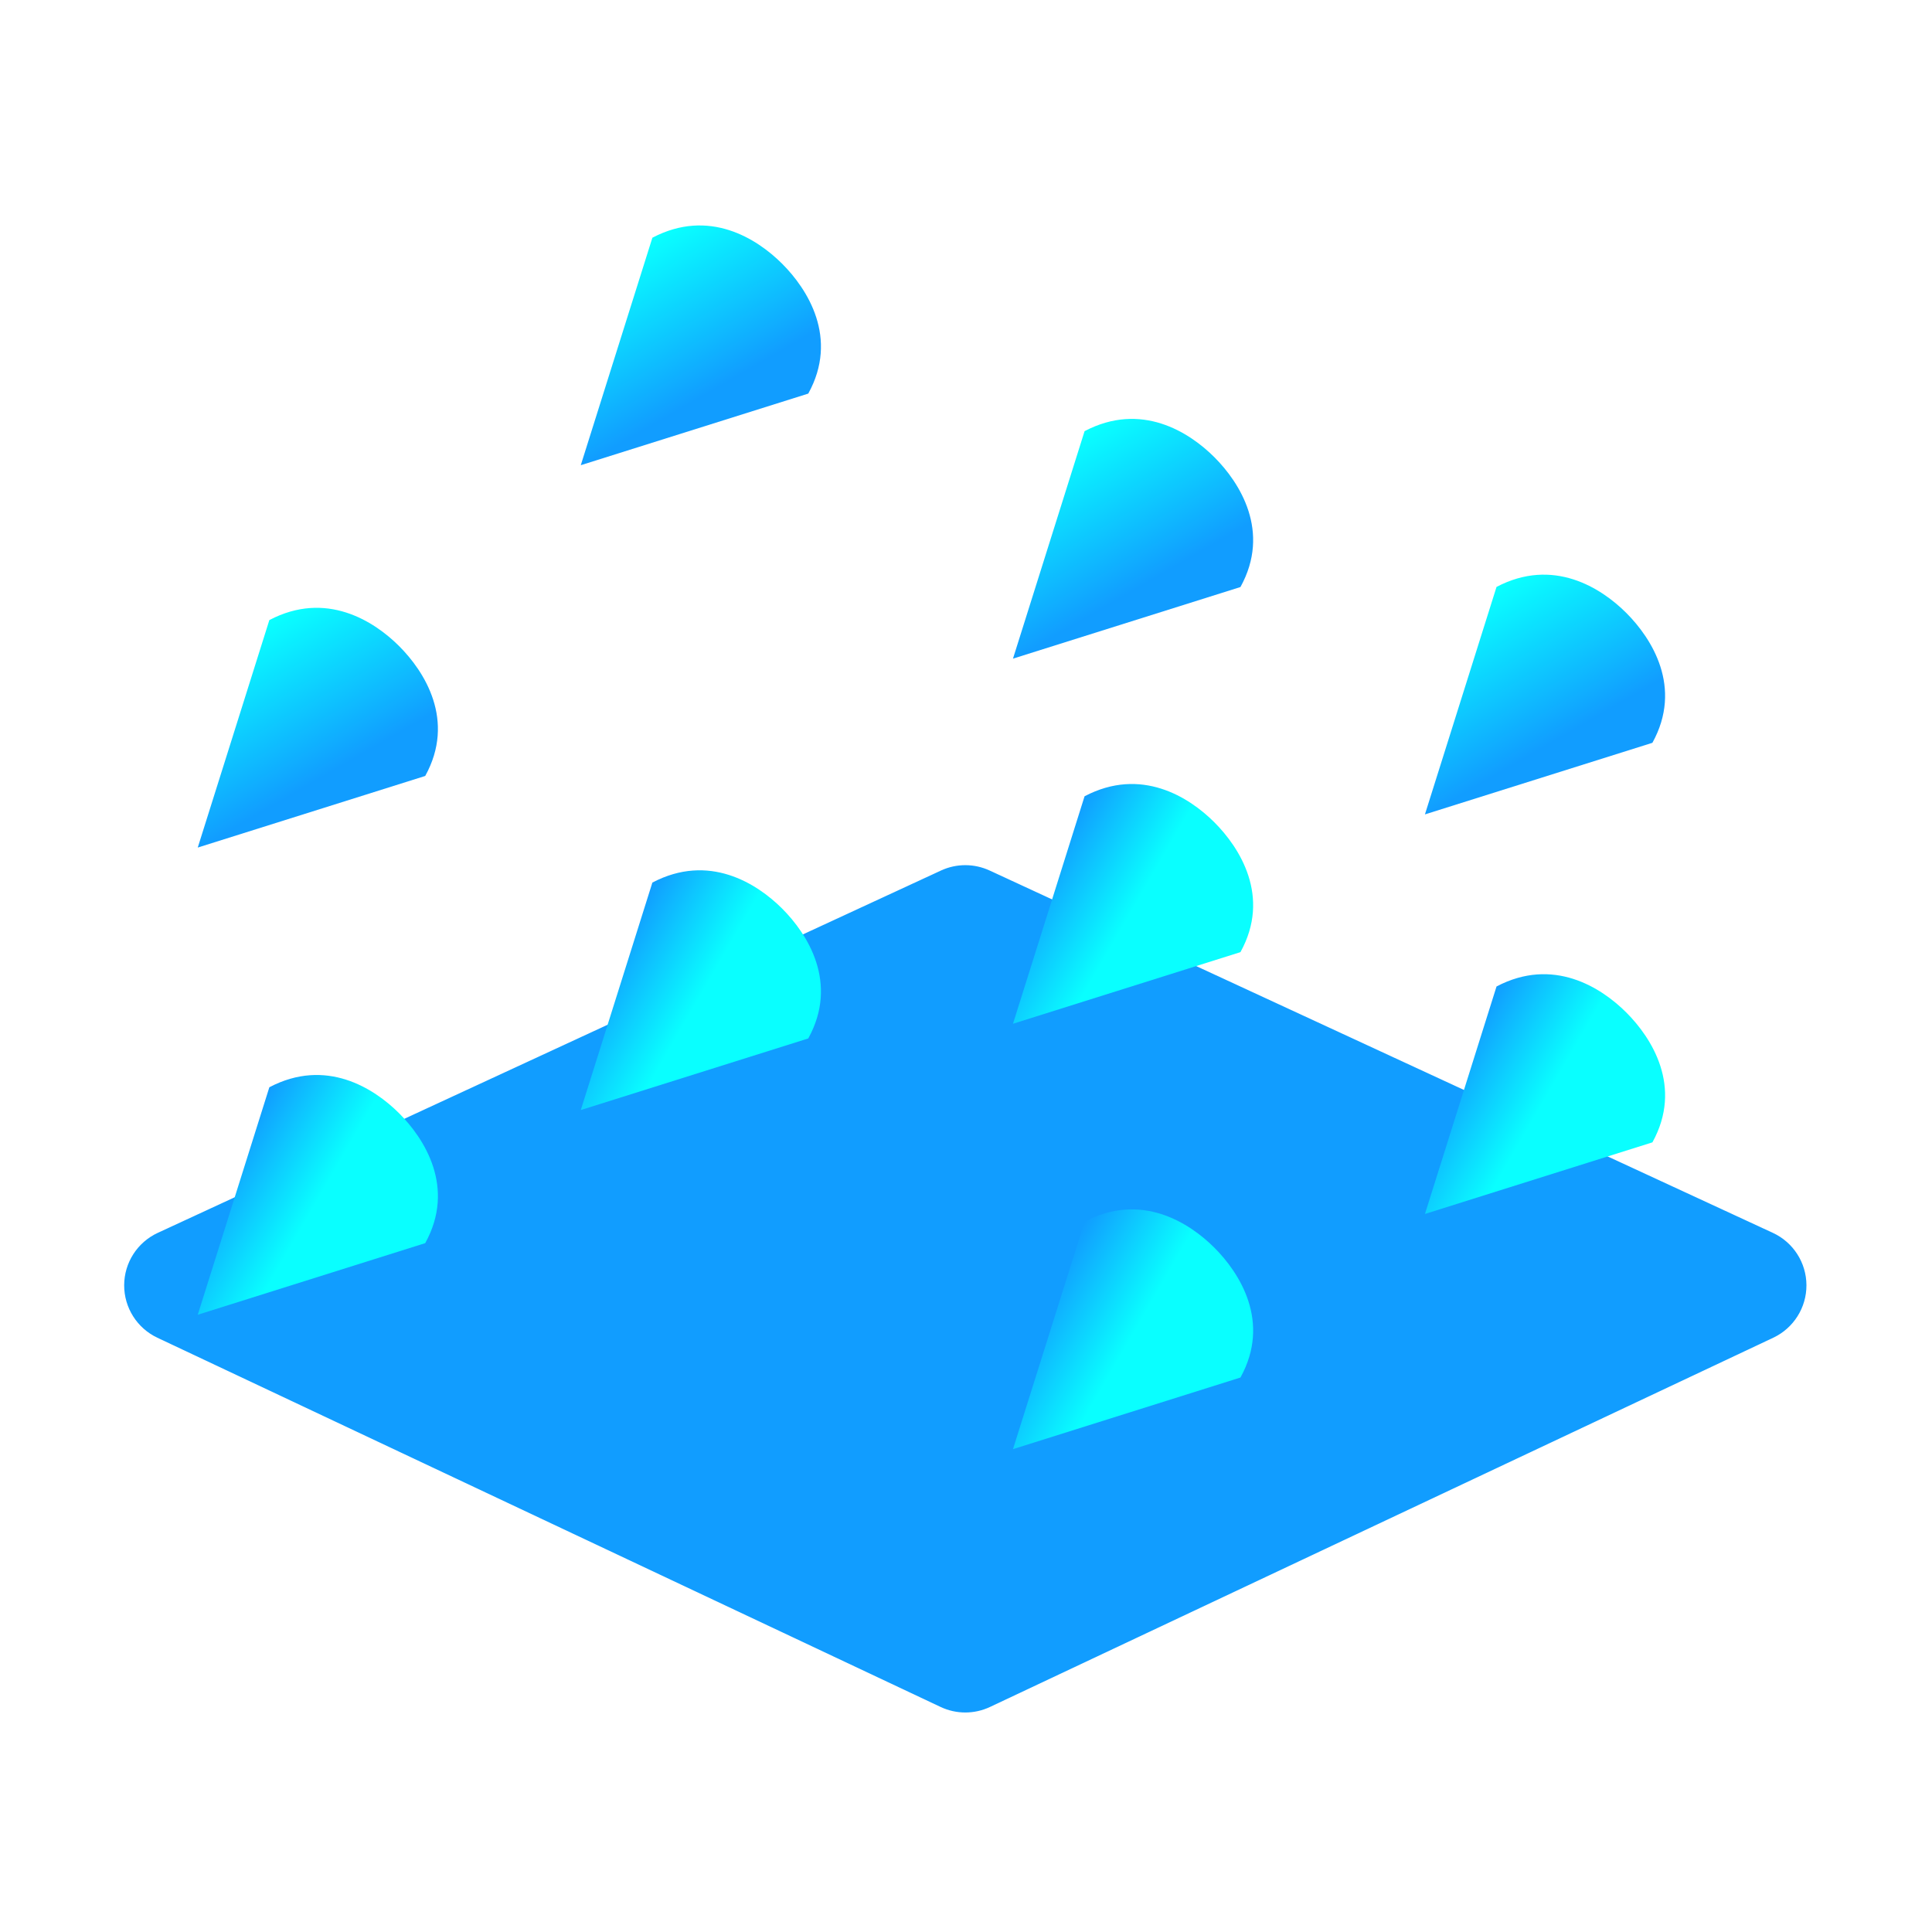
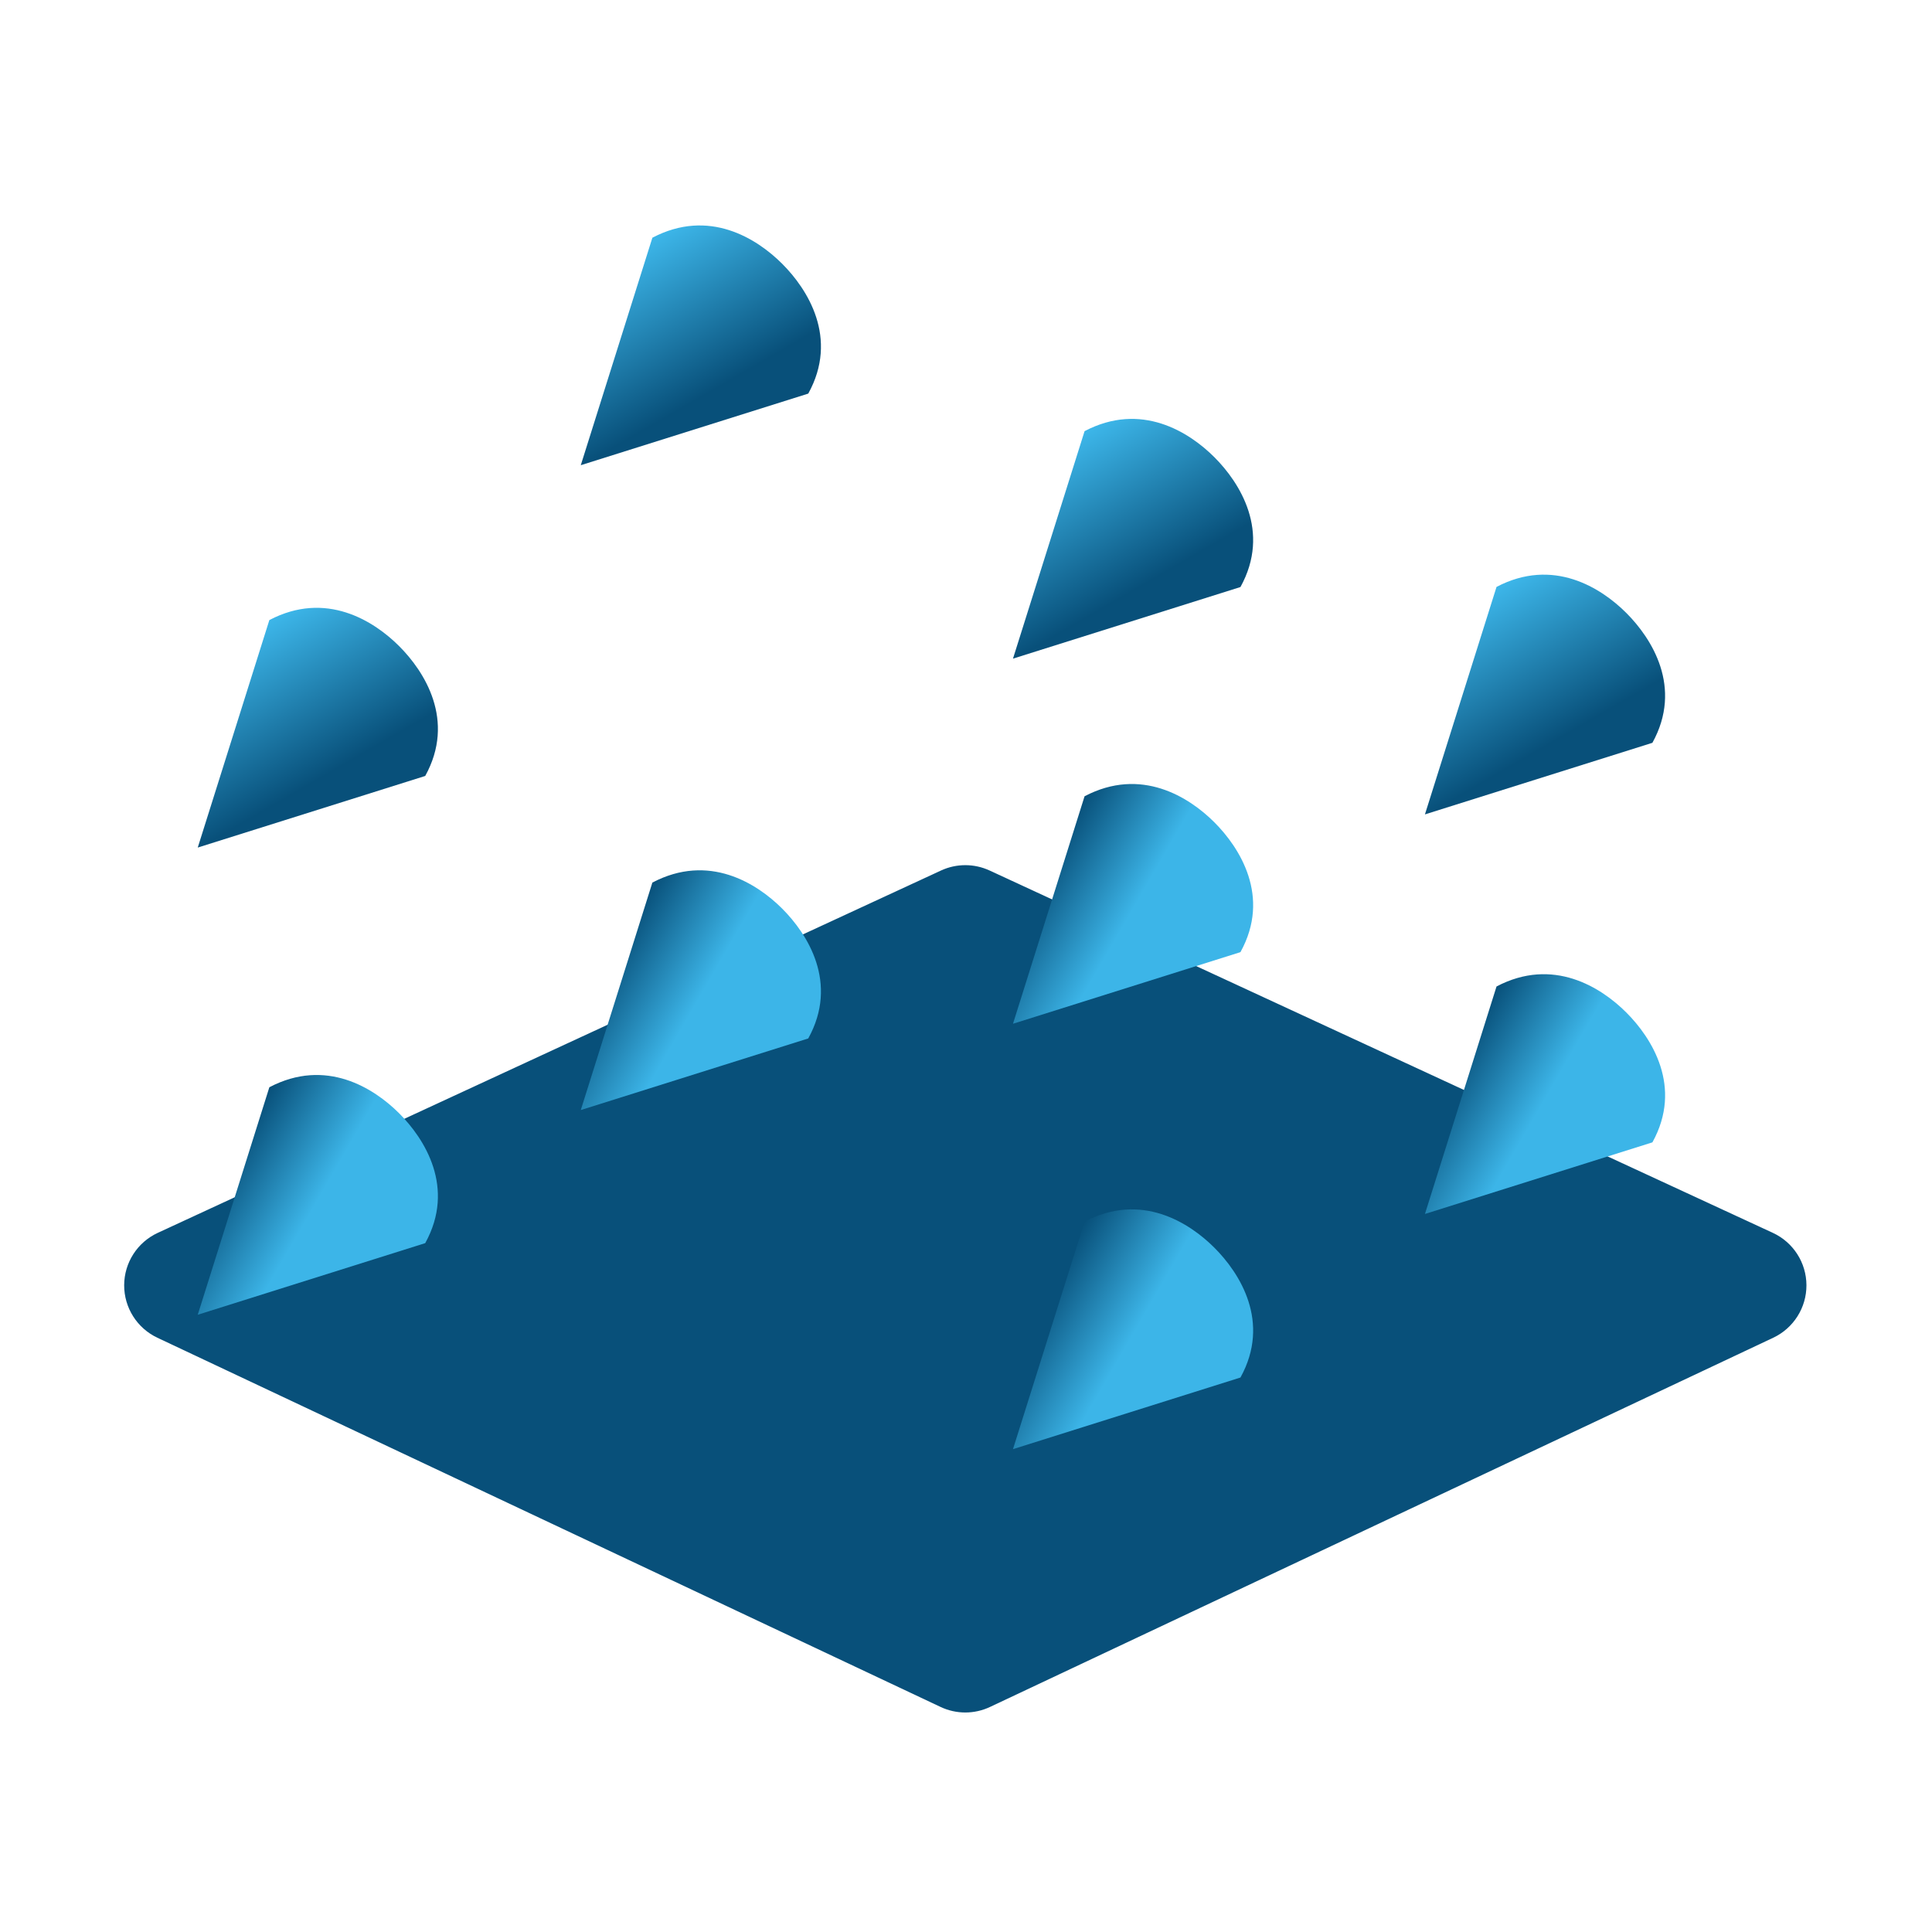
<svg xmlns="http://www.w3.org/2000/svg" version="1.1" id="Layer_1" x="0px" y="0px" width="1360px" height="1360px" viewBox="0 0 1360 1360" enable-background="new 0 0 1360 1360" xml:space="preserve">
  <g>
-     <path fill="#119DFF" d="M1247.981,867.856l-551.37-255.077c-10.847-5.012-23.357-5.012-34.201,0L111.045,867.856   c-14.365,6.643-23.577,20.996-23.637,36.825c-0.055,15.818,9.052,30.241,23.37,36.994l551.362,259.917   c5.507,2.591,11.436,3.887,17.374,3.887c5.929,0,11.867-1.296,17.363-3.887l551.37-259.917   c14.313-6.753,23.425-21.176,23.37-36.994C1271.556,888.853,1262.342,874.499,1247.981,867.856z" />
+     <path fill="#08507a" d="M1247.981,867.856l-551.37-255.077c-10.847-5.012-23.357-5.012-34.201,0L111.045,867.856   c-14.365,6.643-23.577,20.996-23.637,36.825c-0.055,15.818,9.052,30.241,23.37,36.994l551.362,259.917   c5.507,2.591,11.436,3.887,17.374,3.887c5.929,0,11.867-1.296,17.363-3.887l551.37-259.917   c14.313-6.753,23.425-21.176,23.37-36.994C1271.556,888.853,1262.342,874.499,1247.981,867.856z" />
    <linearGradient id="SVGID_1_" gradientUnits="userSpaceOnUse" x1="730.859" y1="916.448" x2="860.664" y2="991.391">
-       <stop offset="0" style="stop-color:#119DFF" />
-       <stop offset="0.462" style="stop-color:#09FFFF" />
+       <stop offset="0" style="stop-color:#08507a" />
+       <stop offset="0.462" style="stop-color:#3cb5e8" />
    </linearGradient>
    <path fill="url(#SVGID_1_)" d="M763.471,859.964c39.777-20.916,73.551,0.519,91.382,18.35   c17.828,17.828,39.952,52.288,18.342,91.374l-160.126,50.409L763.471,859.964z" />
    <linearGradient id="SVGID_2_" gradientUnits="userSpaceOnUse" x1="730.856" y1="617" x2="860.663" y2="691.945">
-       <stop offset="0" style="stop-color:#119DFF" />
-       <stop offset="0.462" style="stop-color:#09FFFF" />
+       <stop offset="0" style="stop-color:#08507a" />
+       <stop offset="0.462" style="stop-color:#3cb5e8" />
    </linearGradient>
    <path fill="url(#SVGID_2_)" d="M763.463,560.523c39.779-20.916,73.559,0.512,91.39,18.342   c17.828,17.828,39.944,52.296,18.337,91.382l-160.121,50.404L763.463,560.523z" />
    <linearGradient id="SVGID_3_" gradientUnits="userSpaceOnUse" x1="1020.848" y1="750.898" x2="1150.659" y2="825.844">
-       <stop offset="0" style="stop-color:#119DFF" />
-       <stop offset="0.462" style="stop-color:#09FFFF" />
+       <stop offset="0" style="stop-color:#08507a" />
+       <stop offset="0.462" style="stop-color:#3cb5e8" />
    </linearGradient>
    <path fill="url(#SVGID_3_)" d="M1053.46,694.414c39.774-20.921,73.549,0.514,91.382,18.35   c17.828,17.83,39.952,52.286,18.348,91.379l-160.131,50.406L1053.46,694.414z" />
    <linearGradient id="SVGID_4_" gradientUnits="userSpaceOnUse" x1="1106.724" y1="555.481" x2="1031.777" y2="425.669">
-       <stop offset="0.237" style="stop-color:#119DFF" />
-       <stop offset="0.989" style="stop-color:#09FFFF" />
+       <stop offset="0.237" style="stop-color:#08507a" />
+       <stop offset="0.989" style="stop-color:#3cb5e8" />
    </linearGradient>
    <path fill="url(#SVGID_4_)" d="M1053.452,413.156c39.775-20.916,73.552,0.512,91.385,18.345   c17.831,17.833,39.944,52.296,18.345,91.384l-160.126,50.402L1053.452,413.156z" />
    <linearGradient id="SVGID_5_" gradientUnits="userSpaceOnUse" x1="426.62" y1="677.754" x2="556.428" y2="752.698">
-       <stop offset="0" style="stop-color:#119DFF" />
-       <stop offset="0.462" style="stop-color:#09FFFF" />
+       <stop offset="0" style="stop-color:#08507a" />
+       <stop offset="0.462" style="stop-color:#3cb5e8" />
    </linearGradient>
    <path fill="url(#SVGID_5_)" d="M459.229,621.274c39.775-20.918,73.552,0.509,91.382,18.342   c17.833,17.833,39.95,52.291,18.345,91.382l-160.131,50.404L459.229,621.274z" />
    <linearGradient id="SVGID_6_" gradientUnits="userSpaceOnUse" x1="156.995" y1="821.842" x2="286.801" y2="896.785">
-       <stop offset="0" style="stop-color:#119DFF" />
-       <stop offset="0.462" style="stop-color:#09FFFF" />
+       <stop offset="0" style="stop-color:#08507a" />
+       <stop offset="0.462" style="stop-color:#3cb5e8" />
    </linearGradient>
    <path fill="url(#SVGID_6_)" d="M189.604,765.361c39.775-20.921,73.549,0.51,91.382,18.343   c17.828,17.828,39.942,52.286,18.342,91.382L139.2,925.49L189.604,765.361z" />
    <linearGradient id="SVGID_7_" gradientUnits="userSpaceOnUse" x1="242.869" y1="578.82" x2="167.925" y2="449.012">
-       <stop offset="0.237" style="stop-color:#119DFF" />
-       <stop offset="0.989" style="stop-color:#09FFFF" />
+       <stop offset="0.237" style="stop-color:#08507a" />
+       <stop offset="0.989" style="stop-color:#3cb5e8" />
    </linearGradient>
    <path fill="url(#SVGID_7_)" d="M189.604,436.496c39.77-20.916,73.549,0.512,91.382,18.345   c17.828,17.828,39.939,52.291,18.342,91.382L139.2,596.626L189.604,436.496z" />
    <linearGradient id="SVGID_8_" gradientUnits="userSpaceOnUse" x1="512.5" y1="309.669" x2="437.554" y2="179.859">
-       <stop offset="0.237" style="stop-color:#119DFF" />
-       <stop offset="0.989" style="stop-color:#09FFFF" />
+       <stop offset="0.237" style="stop-color:#08507a" />
+       <stop offset="0.989" style="stop-color:#3cb5e8" />
    </linearGradient>
    <path fill="url(#SVGID_8_)" d="M459.234,167.341c39.777-20.922,73.549,0.514,91.38,18.347   c17.833,17.833,39.955,52.285,18.35,91.381l-160.138,50.404L459.234,167.341z" />
    <linearGradient id="SVGID_9_" gradientUnits="userSpaceOnUse" x1="816.734" y1="445.83" x2="741.791" y2="316.024">
-       <stop offset="0.237" style="stop-color:#119DFF" />
-       <stop offset="0.989" style="stop-color:#09FFFF" />
+       <stop offset="0.237" style="stop-color:#08507a" />
+       <stop offset="0.989" style="stop-color:#3cb5e8" />
    </linearGradient>
    <path fill="url(#SVGID_9_)" d="M763.468,303.509c39.772-20.914,73.554,0.514,91.387,18.345   c17.828,17.828,39.942,52.299,18.338,91.38l-160.126,50.409L763.468,303.509z" />
  </g>
</svg>
